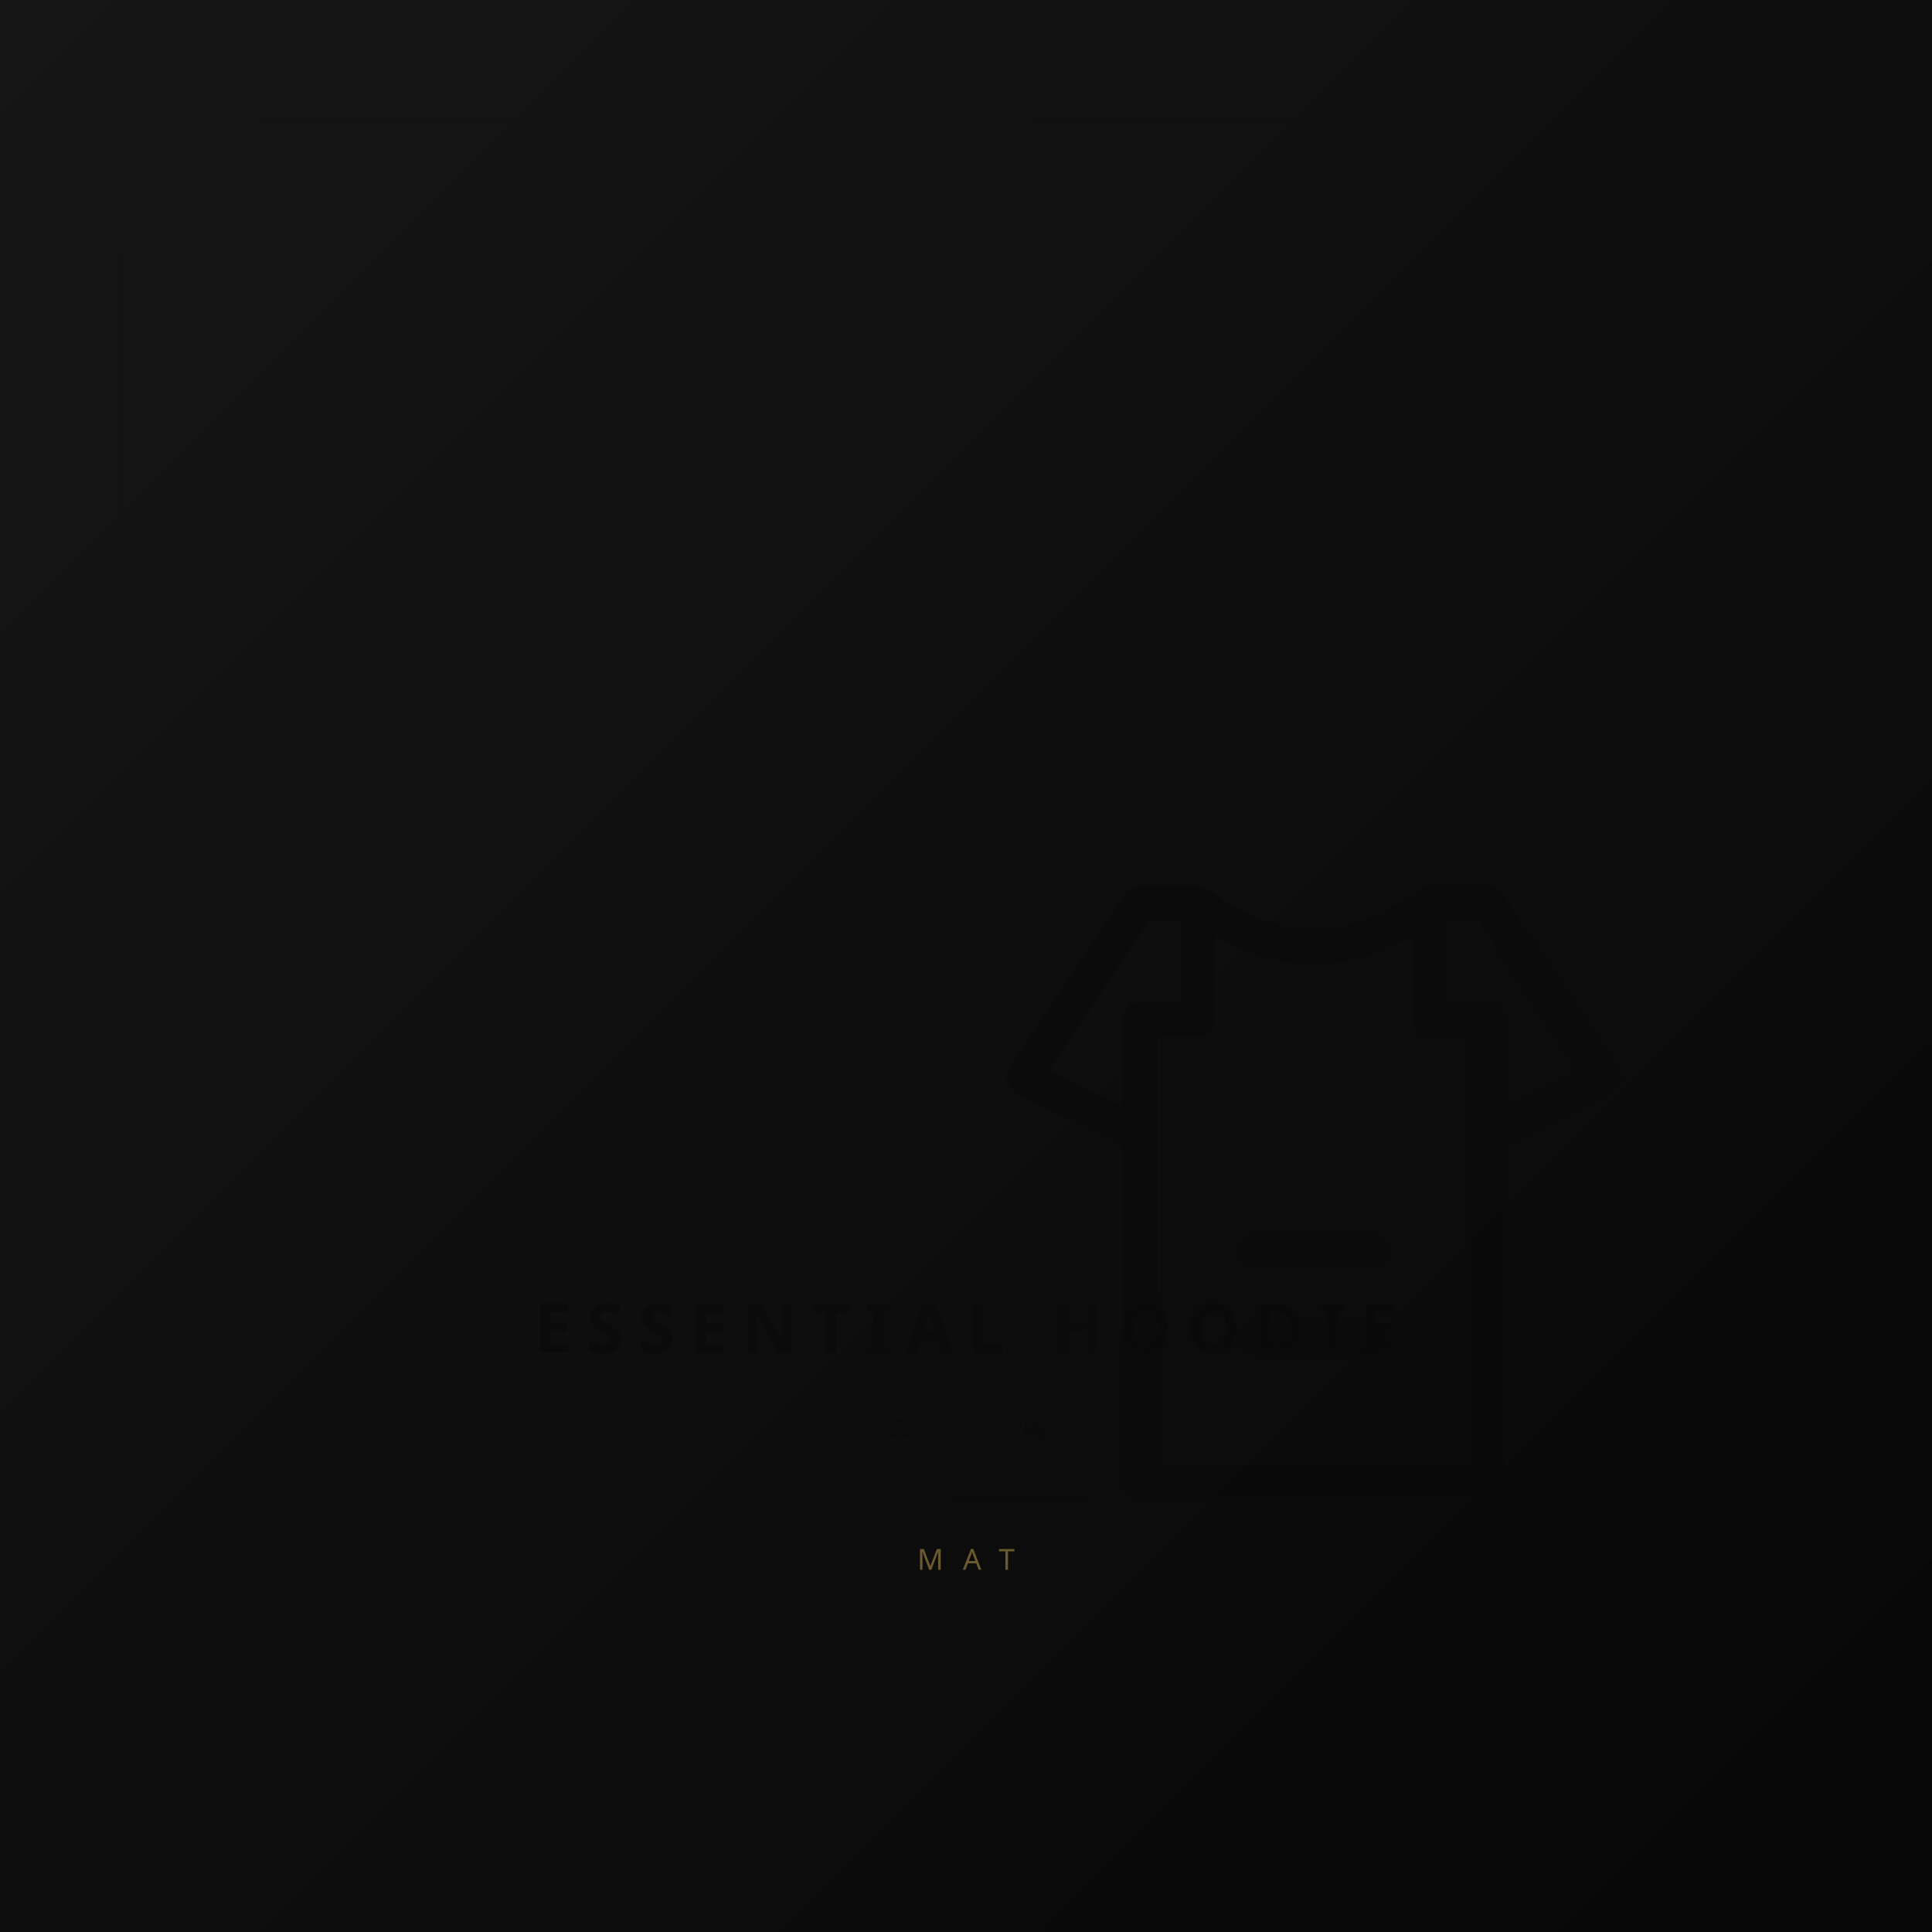
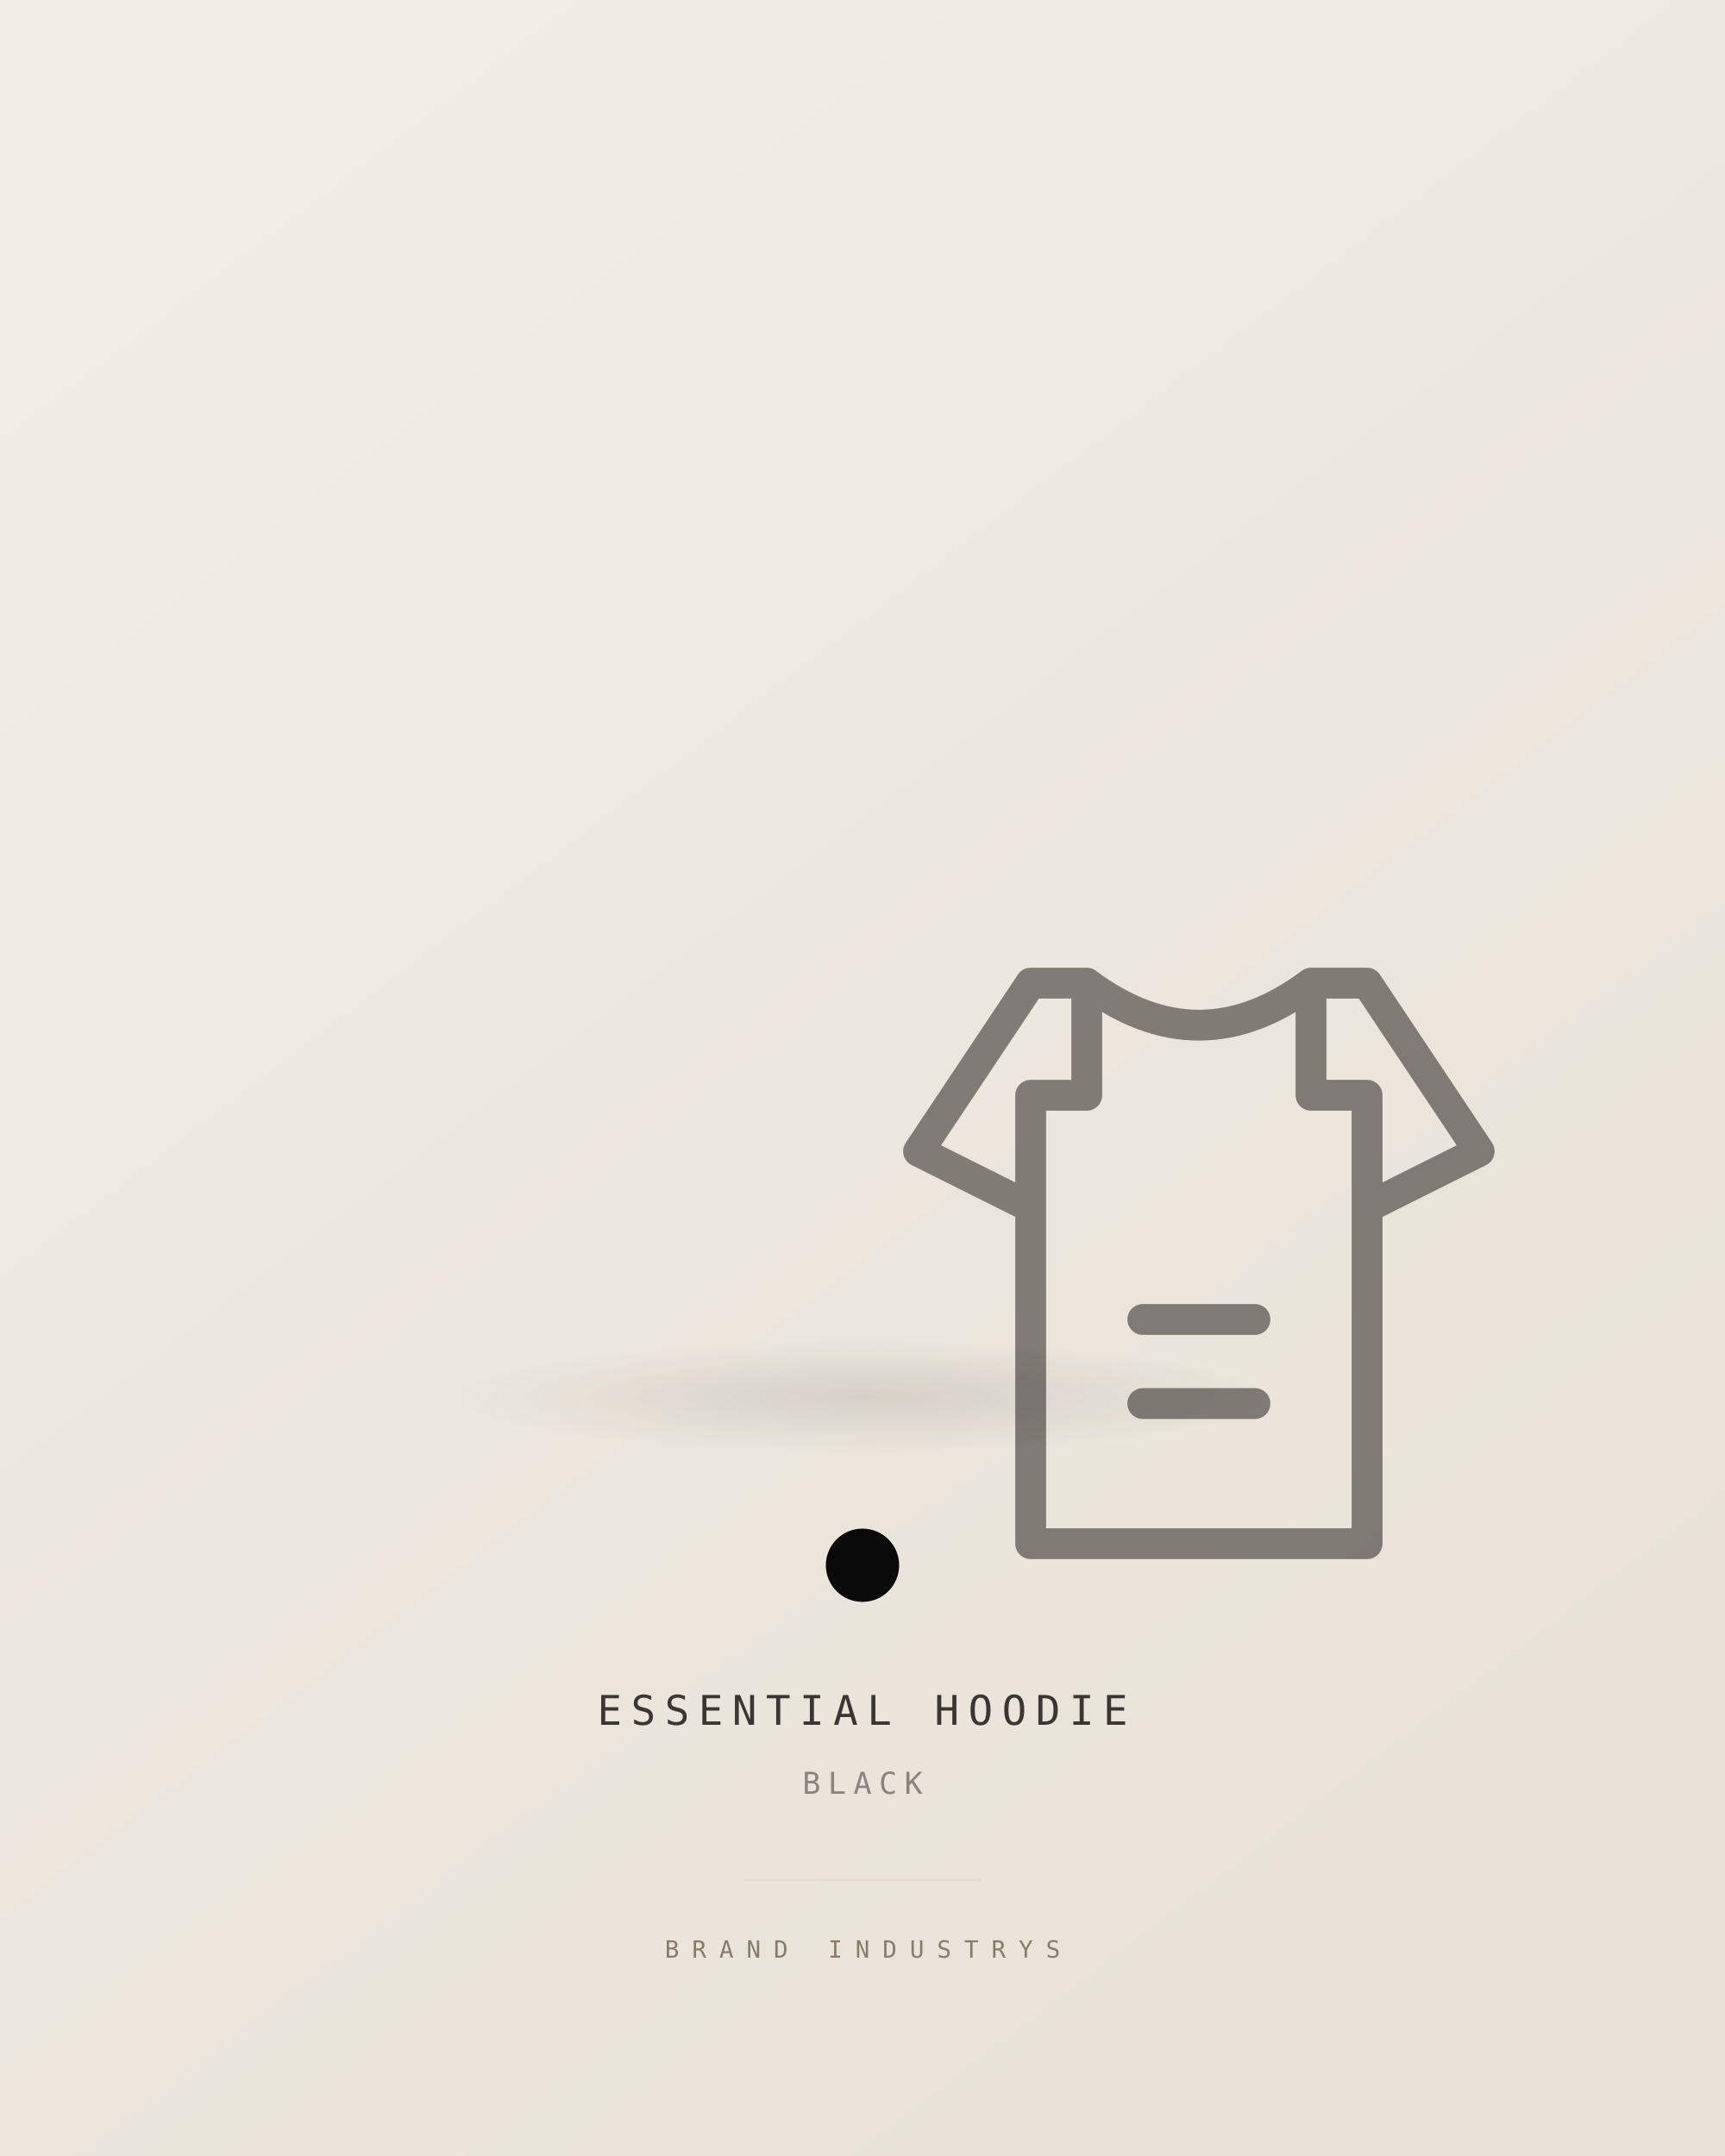
- <svg xmlns="http://www.w3.org/2000/svg" width="800" height="800" viewBox="0 0 800 800">
+ <svg xmlns="http://www.w3.org/2000/svg" width="800" height="1000" viewBox="0 0 800 1000">
  <defs>
-     <linearGradient id="bg" x1="0" y1="0" x2="1" y2="1">
-       <stop offset="0%" stop-color="rgb(22,22,22)" />
-       <stop offset="100%" stop-color="rgb(7,7,7)" />
+     <linearGradient id="bg" x1="0" y1="0" x2="0.6" y2="1">
+       <stop offset="0%" stop-color="#f2eee7" />
+       <stop offset="100%" stop-color="#e8e2d8" />
    </linearGradient>
-     <linearGradient id="accent" x1="0" y1="0" x2="0" y2="1">
-       <stop offset="0%" stop-color="#0a0a0a" stop-opacity="0.9" />
-       <stop offset="100%" stop-color="#0a0a0a" stop-opacity="0.6" />
-     </linearGradient>
+     <radialGradient id="pool" cx="0.5" cy="0.5" r="0.5">
+       <stop offset="0%" stop-color="#14110e" stop-opacity="0.10" />
+       <stop offset="100%" stop-color="#14110e" stop-opacity="0" />
+     </radialGradient>
  </defs>
-   <rect width="800" height="800" fill="url(#bg)" />
-   <rect x="50" y="50" width="700" height="700" rx="8" fill="none" stroke="#0a0a0a" stroke-opacity="0.1" stroke-width="1" />
-   <g transform="translate(400,350) scale(12)" stroke="#0a0a0a" stroke-width="1.2" stroke-linecap="round" stroke-linejoin="round" fill="none" opacity="0.7">
+   <rect width="800" height="1000" fill="url(#bg)" />
+   <ellipse cx="400" cy="648" rx="190" ry="26" fill="url(#pool)" />
+   <g transform="translate(400,430) scale(13)" stroke="#14110e" stroke-opacity="0.5" stroke-width="1.1" stroke-linecap="round" stroke-linejoin="round" fill="none">
    <path d="M8 2 L6 2 L2 8 L6 10 L6 6 L8 6 L8 2 M16 2 L18 2 L22 8 L18 10 L18 6 L16 6 L16 2 M8 2 Q12 5 16 2 M6 10 L6 22 L18 22 L18 10 M10 14 L14 14 M10 17 L14 17" />
  </g>
-   <text x="400" y="560" text-anchor="middle" font-family="system-ui,sans-serif" font-size="28" font-weight="600" letter-spacing="6" fill="#0a0a0a" opacity="0.8">ESSENTIAL HOODIE</text>
-   <text x="400" y="595" text-anchor="middle" font-family="system-ui,sans-serif" font-size="16" letter-spacing="4" fill="#0a0a0a" opacity="0.4">BLACK</text>
-   <line x1="350" y1="620" x2="450" y2="620" stroke="#0a0a0a" stroke-opacity="0.15" stroke-width="1" />
-   <text x="400" y="650" text-anchor="middle" font-family="system-ui,sans-serif" font-size="12" letter-spacing="8" fill="#c9a84c" opacity="0.5">MAT</text>
+   <circle cx="400" cy="726" r="17" fill="#0a0a0a" stroke="none" stroke-width="1" />
+   <text x="400" y="800" text-anchor="middle" font-family="ui-monospace,SFMono-Regular,monospace" font-size="19" letter-spacing="4.2" fill="#14110e" fill-opacity="0.82">ESSENTIAL HOODIE</text>
+   <text x="400" y="832" text-anchor="middle" font-family="ui-monospace,SFMono-Regular,monospace" font-size="14" letter-spacing="3.4" fill="#14110e" fill-opacity="0.45">BLACK</text>
+   <line x1="345" y1="872" x2="455" y2="872" stroke="#e2dcd2" stroke-width="1" />
+   <text x="400" y="908" text-anchor="middle" font-family="ui-monospace,SFMono-Regular,monospace" font-size="11" letter-spacing="6" fill="#8a7b68">BRAND INDUSTRYS</text>
</svg>
